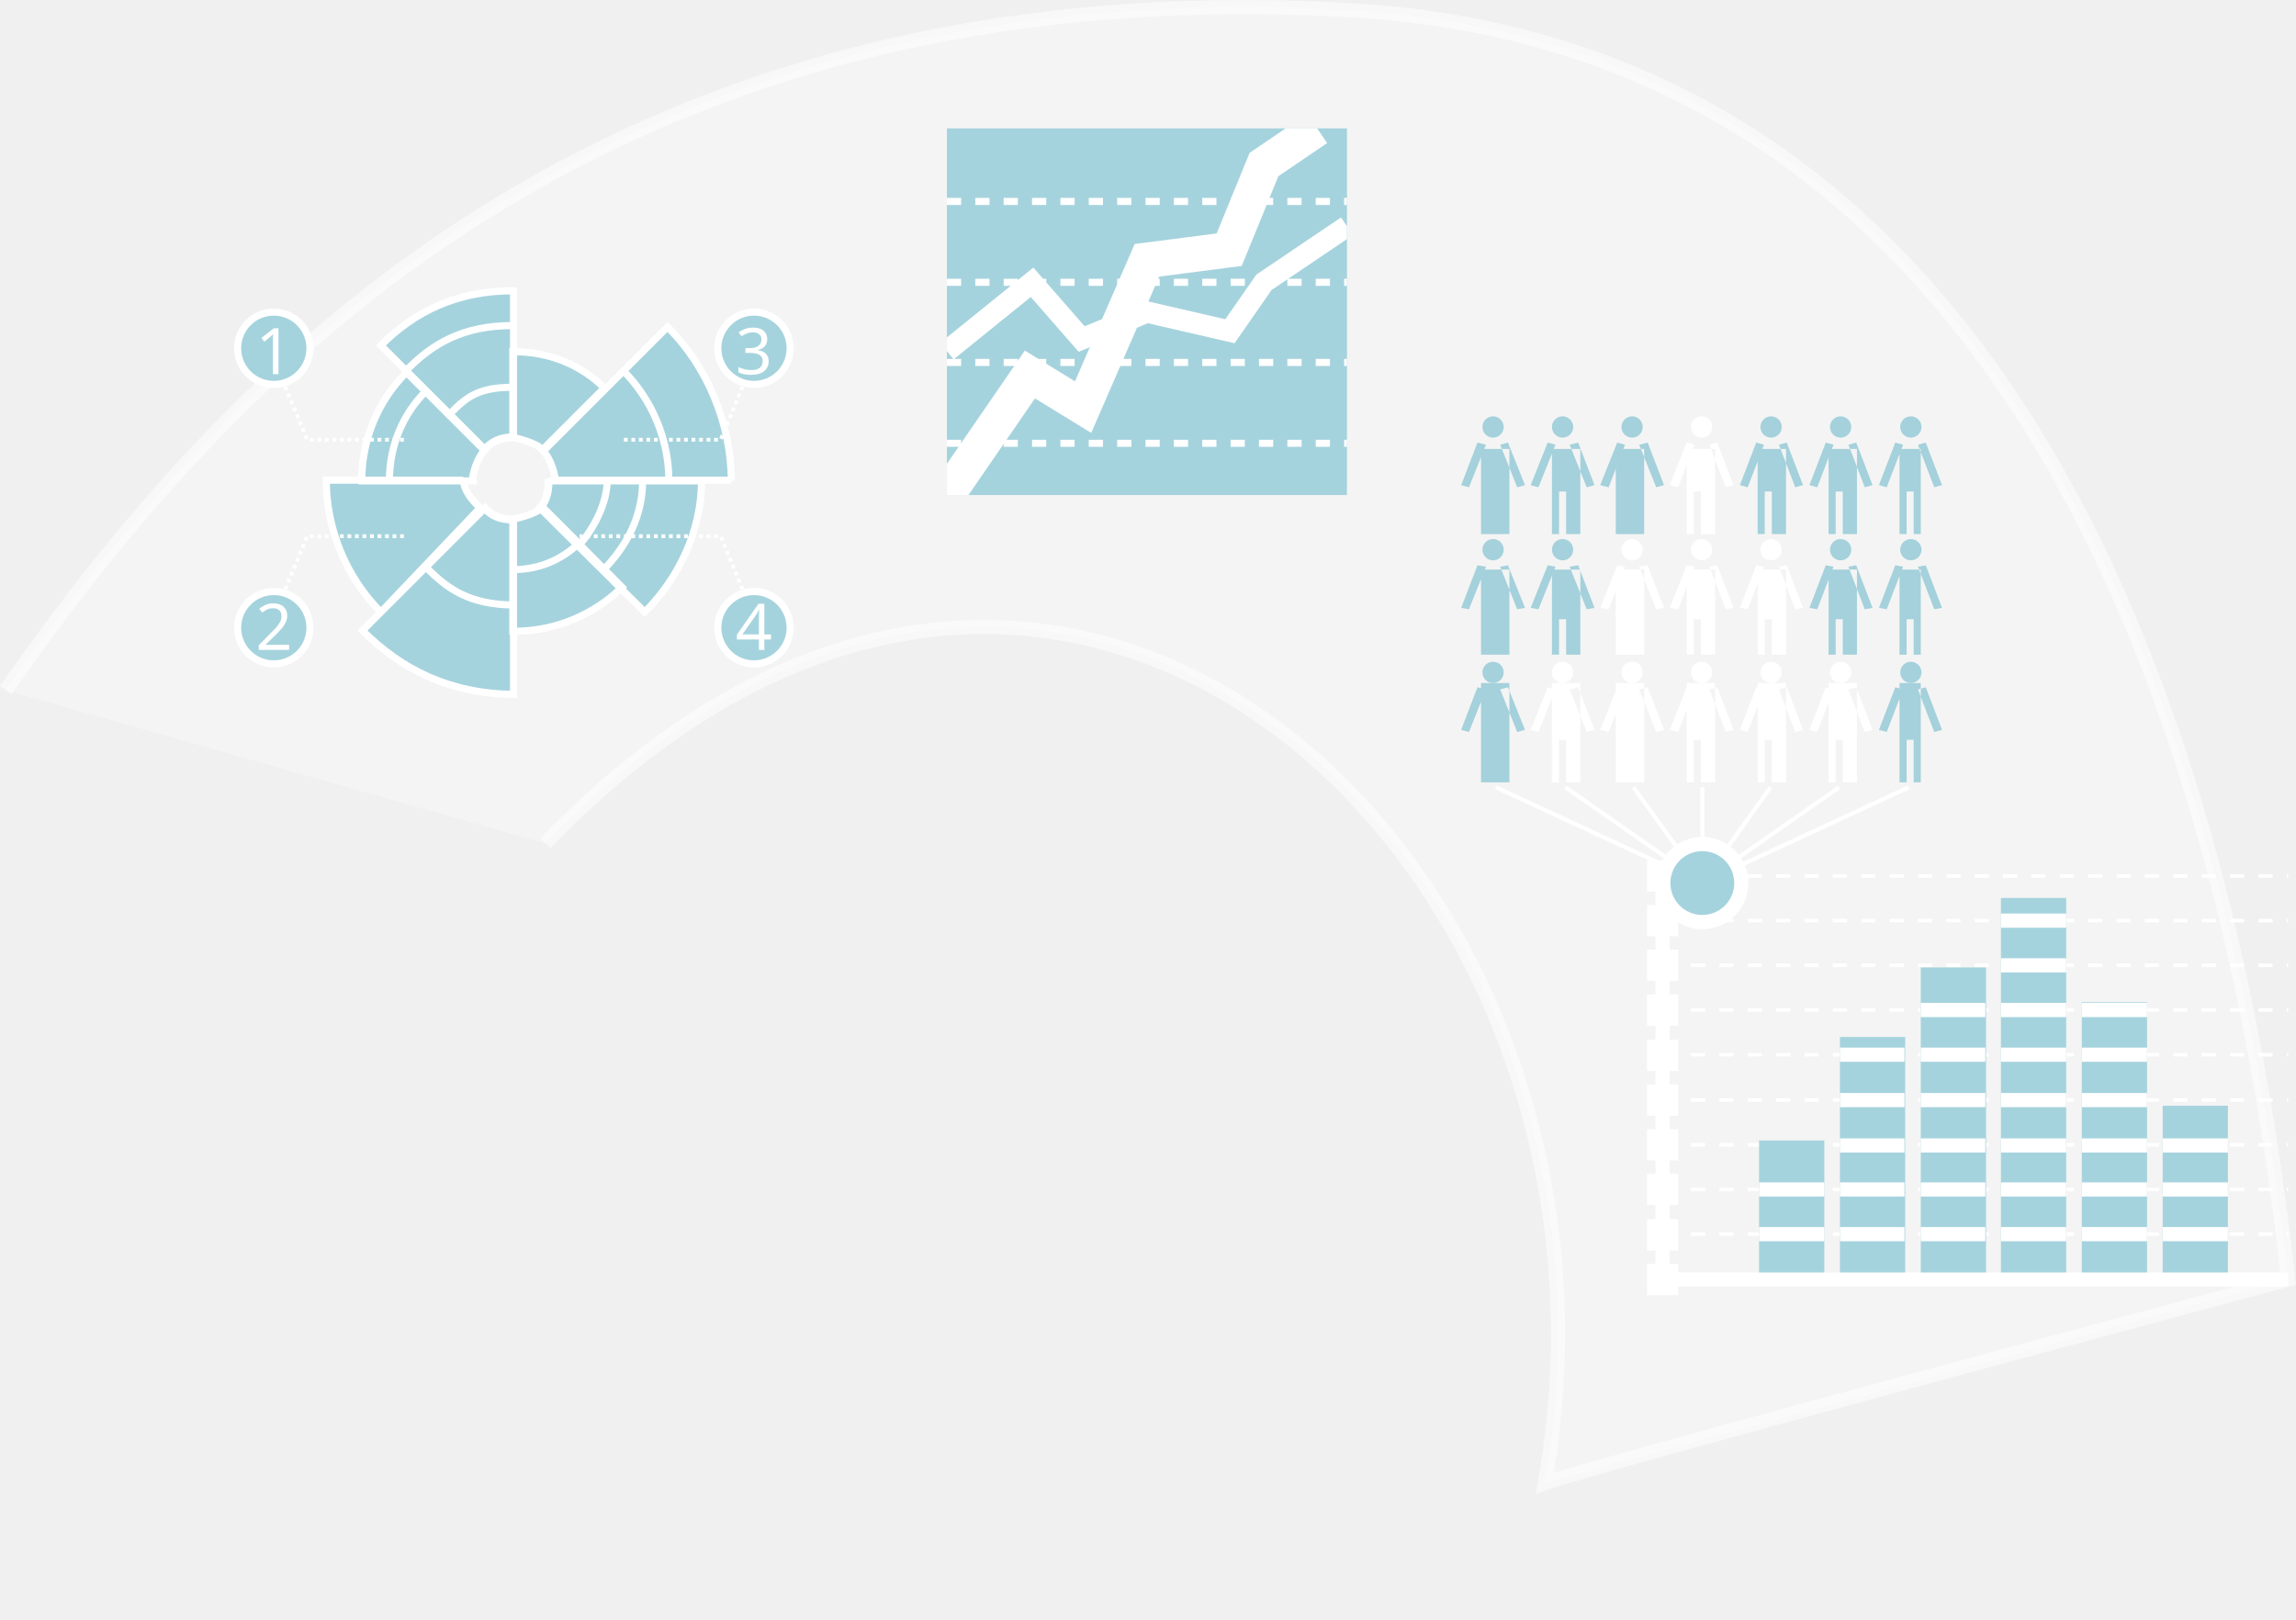
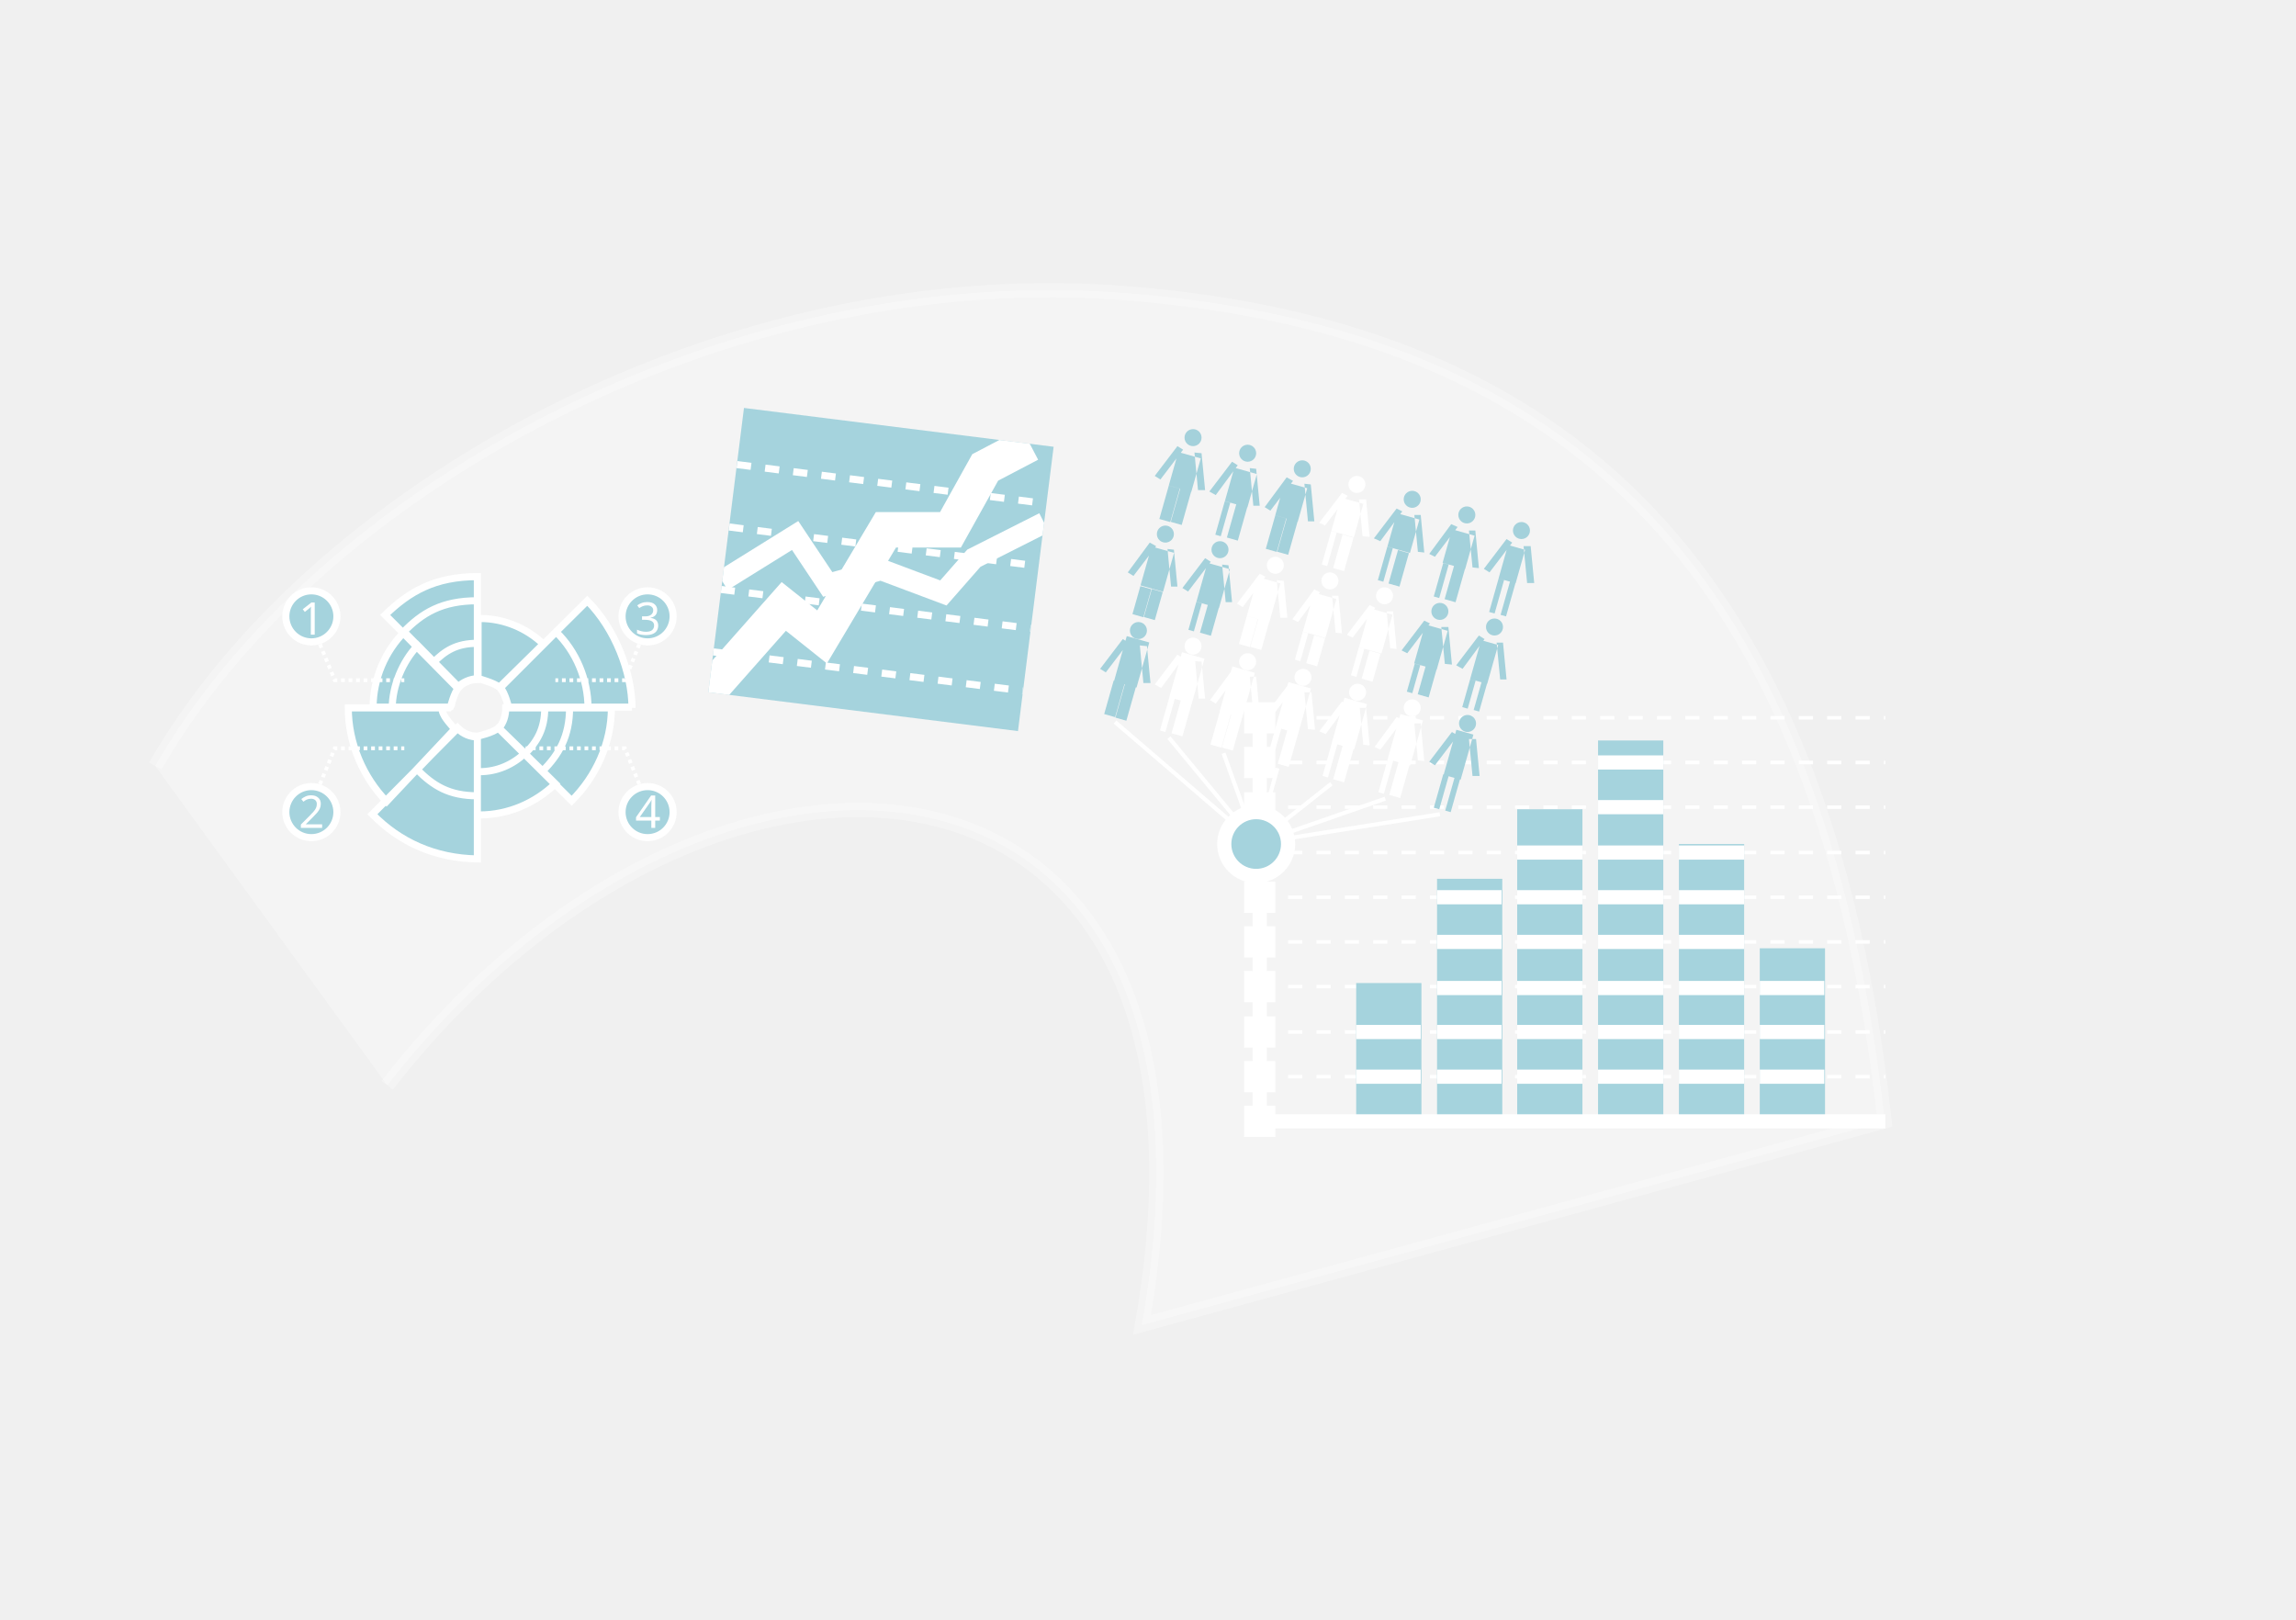
<svg xmlns="http://www.w3.org/2000/svg" xmlns:xlink="http://www.w3.org/1999/xlink" viewBox="0 0 323.7 228.3" enable-background="new 0 0 323.7 228.3">
-   <path opacity=".3" fill="#fff" d="M.8 97.3c30.9-44.2 83.5-101.6 189-95.9 94.1 5 124.2 100.9 132.8 179l-104.8 28.7c15.4-86.8-68-166.1-140.9-90.2" />
-   <path opacity=".5" stroke="#fff" stroke-width="2" stroke-miterlimit="10" d="M.8 97.3c30.9-44.2 83.5-101.6 189-95.9 94.1 5 124.2 100.9 132.8 179 0 0-98.6 26.4-104.8 28.7 15.4-86.8-68-166.1-140.9-90.2" fill="none" />
+   <path opacity=".3" fill="#fff" d="M21.9 108c22-38.4 79.8-71.5 137.6-66.6 61.5 5.1 97.7 38.6 106.2 116.7l-104.7 28.7c15.4-86.8-60.5-92.8-106.4-33.8" />
+   <path opacity=".3" stroke="#fff" stroke-width="2" stroke-miterlimit="10" d="M21.9 108c22-38.4 79.8-71.5 137.6-66.6 61.5 5.1 97.7 38.6 106.2 116.7l-104.7 28.7c15.4-86.8-60.5-92.8-106.4-33.8" fill="none" />
  <g fill="#A5D3DD" stroke="#fff" stroke-miterlimit="10">
-     <path d="M51.1 88.9c5.5 5.5 12.3 8.9 21.3 9v-24.7c-2 0-3-.6-4-1.6l-17.3 17.3zM103.1 67.8c0-8-3.4-16.2-9-21.7l-17.5 17.5c1 1 1.6 3.1 1.7 4.1h24.8zM72.3 41c-8 0-13.9 3-18.6 7.7l14.6 14.6c1-1 2.1-1.7 4.1-1.7v-20.6zM98.9 67.8h-21.6v-.3c0 1.6-.2 3-1.2 4.1l14.8 14.7c4.8-4.8 8-11.5 8-18.5zM65.3 67.4v.3h-19.3c0 7 2.9 13.8 7.7 18.6l14-14.7c-1.1-1-2.4-2.5-2.4-4.2zM72.3 45.9c-7 0-11.3 2.5-15.1 6.4l11.1 11.1c1-1 2.1-1.7 4.1-1.7v-15.8zM94.3 67.8c0-6-2.5-11.6-6.4-15.5l-11.3 11.3c1 1 1.6 3.1 1.7 4.1h16zM76.5 71.5c-1 1.1-4.2 1.7-4.2 1.7v15.8h.2c5.9 0 11.3-2.4 15.2-6.2l-11.2-11.3zM68.3 63.5l-11-11c-3.9 3.9-6.3 9.3-6.3 15.3h15.6c0-1 .7-3.3 1.7-4.3zM76.5 63.4l8.7-8.7c-3.2-3.2-7.7-5.1-12.6-5.1h-.3v12c0 .1 3.2.7 4.2 1.8zM90.6 67.8h-13.3v-.3c0 1.6-.2 3-1.2 4.1l8.9 8.8c3.3-3.3 5.6-7.6 5.6-12.6zM68.3 63.5l-8.3-8.3c-3.2 3.2-5.1 7.6-5.1 12.6h11.8c-.1-1 .6-3.3 1.6-4.3zM60 79.9c3.2 3.3 6.3 5.3 12.3 5.4v-12c-2 0-3-.6-4-1.6l-8.3 8.2zM72.3 54.6c-5 0-6.7 1.5-9 3.9l4.9 4.9c1-1 2.1-1.7 4.1-1.7v-7.1zM85.6 67.8h-8.2v-.3c0 1.6-.2 3-1.2 4.1l5.4 5.3c2.2-2.4 4-6.1 4-9.1zM76.5 71.5c-1 1.1-4.2 1.7-4.2 1.7v7.1h.2c3.5 0 6.7-1.4 9.1-3.7l-5.1-5.1z" />
+     <path d="M52.5 114.8c3.8 3.9 8.8 6.2 14.8 6.3v-17.2c-1 0-2-.4-2.8-1.2l-12 12.1zM89.1 99.8c0-5-2.4-11.2-6.3-15.1l-12.3 12.2c.7.7 1.2 2.8 1.2 2.8h17.4zM67.3 81.3c-6 0-9.6 2.1-13 5.4l10.2 10.2c.7-.7 1.8-1.2 2.8-1.2v-14.4zM86.2 99.8h-14.9c0 1.1-.3 2.1-1 2.9l10.3 10.2c3.4-3.4 5.6-8.1 5.6-13.1zM62.3 99.8h-13.2c0 5 2.1 9.8 5.4 13.2l9.6-10.2c-.7-.9-1.8-1.9-1.8-3zM67.3 84.7c-5 0-7.8 1.7-10.5 4.5l7.7 7.8c.7-.7 1.8-1.2 2.8-1.2v-11.1zM82.9 99.8c0-4-1.7-8-4.5-10.7l-7.9 7.9c.7.7 1.2 2.8 1.2 2.8h11.2zM70.3 102.6c-.7.7-3 1.2-3 1.2v11.1h.3c4.1 0 7.9-1.7 10.7-4.4l-8-7.9zM64.7 96.9l-7.7-7.8c-2.7 2.7-4.4 6.6-4.4 10.6h10.9c0 .1.5-2.1 1.2-2.8zM70.4 96.9l6.2-6.1c-2.3-2.2-5.5-3.6-8.9-3.6h-.3v8.4c-.1.1 2.2.6 3 1.3zM80.3 99.8h-9c0 1.1-.3 2.1-1 2.9l6.2 6c2.3-2.3 3.8-4.9 3.8-8.9zM64.7 96.9l-5.8-5.9c-2.2 2.3-3.6 5.8-3.6 8.8h8.3c-.1 0 .4-2.2 1.1-2.9zM58.8 108.5c2.3 2.3 4.5 3.7 8.5 3.7v-8.4c-1 0-2-.4-2.8-1.2l-5.7 5.9zM67.3 90.7c-3 0-4.6 1.1-6.2 2.7l3.4 3.5c.7-.7 1.8-1.2 2.8-1.2v-5zM76.8 99.8h-5.5c0 1.1-.3 2.1-1 2.9l3.7 3.6c1.7-1.7 2.8-3.5 2.8-6.5zM70.3 102.6c-.7.7-3 1.2-3 1.2v5h.3c2.5 0 4.7-1 6.4-2.6l-3.7-3.6z" />
  </g>
-   <path stroke="#fff" stroke-width=".53" stroke-miterlimit="10" stroke-dasharray="0.53,0.53,0.53" fill="none" d="M38.6 50.6l4.7 11.4h13.9" />
-   <circle fill="#A5D3DD" stroke="#fff" stroke-miterlimit="10" cx="38.6" cy="49.1" r="5.1" />
-   <text transform="translate(36.041 52.753)" fill="#fff" font-family="'OpenSans-Bold'" font-size="9.056">1</text>
-   <path stroke="#fff" stroke-width=".53" stroke-miterlimit="10" stroke-dasharray="0.53,0.53,0.53" fill="none" d="M38.6 87l4.7-11.4h13.9" />
-   <circle fill="#A5D3DD" stroke="#fff" stroke-miterlimit="10" cx="38.6" cy="88.5" r="5.1" />
-   <text transform="translate(36.041 91.629)" fill="#fff" font-family="'OpenSans-Bold'" font-size="9.056">2</text>
-   <path stroke="#fff" stroke-width=".53" stroke-miterlimit="10" stroke-dasharray="0.53,0.53,0.53" fill="none" d="M106.3 50.6l-4.7 11.4h-13.9" />
-   <circle fill="#A5D3DD" stroke="#fff" stroke-miterlimit="10" cx="106.3" cy="49.1" r="5.1" />
-   <text transform="translate(103.699 52.753)" fill="#fff" font-family="'OpenSans-Bold'" font-size="9.056">3</text>
-   <path stroke="#fff" stroke-width=".53" stroke-miterlimit="10" stroke-dasharray="0.53,0.53,0.53" fill="none" d="M106.3 87l-4.7-11.4h-19.9" />
-   <circle fill="#A5D3DD" stroke="#fff" stroke-miterlimit="10" cx="106.3" cy="88.5" r="5.1" />
-   <text transform="translate(103.699 91.629)" fill="#fff" font-family="'OpenSans-Bold'" font-size="9.056">4</text>
+   <path stroke="#fff" stroke-width=".53" stroke-miterlimit="10" stroke-dasharray="0.53,0.53,0.53" fill="none" d="M43.9 87.9l3.3 8h9.8" />
+   <circle fill="#A5D3DD" stroke="#fff" stroke-miterlimit="10" cx="43.9" cy="86.9" r="3.6" />
+   <text transform="translate(42.119 89.479)" fill="#fff" font-family="'OpenSans-Bold'" font-size="6.346">1</text>
+   <path stroke="#fff" stroke-width=".53" stroke-miterlimit="10" stroke-dasharray="0.53,0.53,0.53" fill="none" d="M43.9 113.5l3.3-8h9.8" />
+   <circle fill="#A5D3DD" stroke="#fff" stroke-miterlimit="10" cx="43.9" cy="114.5" r="3.6" />
+   <text transform="translate(42.119 116.722)" fill="#fff" font-family="'OpenSans-Bold'" font-size="6.346">2</text>
+   <path stroke="#fff" stroke-width=".53" stroke-miterlimit="10" stroke-dasharray="0.53,0.53,0.53" fill="none" d="M91.3 87.9l-3.2 8h-9.8" />
+   <circle fill="#A5D3DD" stroke="#fff" stroke-miterlimit="10" cx="91.3" cy="86.9" r="3.6" />
+   <text transform="translate(89.53 89.479)" fill="#fff" font-family="'OpenSans-Bold'" font-size="6.346">3</text>
+   <path stroke="#fff" stroke-width=".53" stroke-miterlimit="10" stroke-dasharray="0.53,0.53,0.53" fill="none" d="M91.3 113.5l-3.2-8h-14" />
+   <circle fill="#A5D3DD" stroke="#fff" stroke-miterlimit="10" cx="91.3" cy="114.5" r="3.6" />
+   <text transform="translate(89.53 116.722)" fill="#fff" font-family="'OpenSans-Bold'" font-size="6.346">4</text>
  <defs>
-     <path id="a" d="M133.5 18.1h56.4v51.7h-56.4z" />
+     <path id="a" d="M104.888 57.516l43.657 5.474-5.026 40.085-43.657-5.474z" />
  </defs>
  <clipPath id="b">
    <use xlink:href="#a" overflow="visible" />
  </clipPath>
-   <path clip-path="url(#b)" fill="#A5D3DD" d="M133.5 18.1h56.4v51.7h-56.4z" />
-   <path clip-path="url(#b)" stroke="#fff" stroke-miterlimit="10" stroke-dasharray="2,2,2" fill="none" d="M133.5 62.5h56.4M133.5 51.1h56.4M133.5 39.8h56.4M133.5 28.4h56.4" />
-   <path clip-path="url(#b)" stroke="#fff" stroke-width="3" stroke-miterlimit="10" fill="none" d="M133.5 49.5l12-9.7 7 8 9.2-3.8 11.7 2.7 4.8-6.9 11.7-7.9" />
-   <path clip-path="url(#b)" stroke="#fff" stroke-width="5" stroke-miterlimit="10" fill="none" d="M133.5 69.8l11.7-17 7.5 4.6 9-20.7 11.6-1.5 4.9-12 7.5-5.1" />
-   <path fill="#fff" stroke="#fff" stroke-width=".5" stroke-miterlimit="10" stroke-dasharray="2,2,2" d="M234.4 174h88.2M234.4 167.7h88.2M234.4 161.4h88.2M234.4 155.1h88.2M234.4 148.7h88.2M234.4 142.4h88.2M234.4 136.1h88.2M234.4 129.8h88.2M234.4 123.5h88.2" />
-   <path fill="#fff" stroke="#fff" stroke-width="2" stroke-miterlimit="10" d="M233.2 122.3h2.4v2.4h-2.4zM233.2 128.6h2.4v2.4h-2.4zM233.2 134.9h2.4v2.4h-2.4zM233.2 141.2h2.4v2.4h-2.4zM233.2 147.6h2.4v2.4h-2.4zM233.2 153.9h2.4v2.4h-2.4zM233.2 160.2h2.4v2.4h-2.4zM233.2 166.5h2.4v2.4h-2.4zM233.2 172.9h2.4v2.4h-2.4zM233.2 179.2h2.4v2.4h-2.4z" />
-   <path fill="#A5D3DD" d="M248 160.8h9.2v19.5h-9.2zM259.4 146.2h9.2v34.2h-9.2zM270.8 136.4h9.2v44h-9.2zM282.1 126.6h9.2v53.7h-9.2zM293.5 141.3h9.2v39.1h-9.2zM304.9 155.9h9.2v24.4h-9.2z" />
-   <path stroke="#fff" stroke-width="2" stroke-miterlimit="10" fill="none" d="M248 174h9.2M248 167.7h9.2M259.4 174h9.1M259.4 167.7h9.1M259.4 161.5h9.1M259.4 148.7h9.1M259.4 155.1h9.1M270.8 174h9.1M270.8 167.7h9.1M270.8 161.5h9.1M270.8 148.7h9.1M270.8 142.4h9.1M270.8 155.1h9.1M282.1 174h9.2M282.1 167.7h9.2M282.1 161.5h9.2M282.1 148.7h9.2M282.1 142.4h9.2M282.1 136.1h9.2M282.1 129.8h9.2M282.1 155.1h9.2M293.5 174h9.2M293.5 167.7h9.2M293.5 161.5h9.2M304.9 174h9.2M304.9 167.7h9.2M304.9 161.5h9.2M293.5 148.7h9.2M293.5 142.4h9.2M293.5 155.1h9.2M234.4 123.5v56.9h88.2" />
+   <path clip-path="url(#b)" fill="#A5D3DD" d="M104.888 57.516l43.657 5.474-5.026 40.085-43.657-5.474z" />
+   <path clip-path="url(#b)" stroke="#fff" stroke-miterlimit="10" stroke-dasharray="2,2,2" fill="none" d="M100.5 91.9l43.7 5.5M101.6 83.1l43.7 5.5M102.8 74.3l43.6 5.5M103.9 65.5l43.6 5.5" />
+   <path clip-path="url(#b)" stroke="#fff" stroke-width="3" stroke-miterlimit="10" fill="none" d="M101.8 81.9l10.3-6.4 4.6 6.9 7.5-2.1 8.8 3.3 4.3-4.9 9.9-5" />
+   <path clip-path="url(#b)" stroke="#fff" stroke-width="5" stroke-miterlimit="10" fill="none" d="M99.8 97.6l10.7-12.1 5.4 4.3 9-15.1h9.1l4.9-8.8 6.3-3.3" />
+   <path fill="#fff" stroke="#fff" stroke-width=".5" stroke-miterlimit="10" stroke-dasharray="2,2,2" d="M177.6 151.8h88.2M177.6 145.5h88.2M177.6 139.1h88.2M177.6 132.8h88.2M177.6 126.5h88.2M177.6 120.2h88.2M177.6 113.8h88.2M177.6 107.5h88.2M177.6 101.2h88.2" />
+   <path fill="#fff" stroke="#fff" stroke-width="2" stroke-miterlimit="10" d="M176.4 100h2.4v2.4h-2.4zM176.4 106.3h2.4v2.4h-2.4zM176.4 112.7h2.4v2.4h-2.4zM176.4 119h2.4v2.4h-2.4zM176.4 125.3h2.4v2.4h-2.4zM176.4 131.6h2.4v2.4h-2.4zM176.4 137.9h2.4v2.4h-2.4zM176.4 144.3h2.4v2.4h-2.4zM176.4 150.6h2.4v2.4h-2.4zM176.4 156.9h2.4v2.4h-2.4z" />
+   <path fill="#A5D3DD" d="M191.2 138.6h9.2v19.5h-9.2zM202.6 123.9h9.2v34.2h-9.2zM213.9 114.1h9.2v44h-9.2zM225.3 104.4h9.2v53.7h-9.2zM236.7 119h9.2v39.1h-9.2zM248.1 133.7h9.2v24.4h-9.2z" />
+   <path stroke="#fff" stroke-width="2" stroke-miterlimit="10" fill="none" d="M191.2 151.8h9.1M191.2 145.5h9.1M202.6 151.8h9.1M202.6 145.5h9.1M202.6 139.3h9.1M202.6 126.5h9.1M202.6 132.8h9.1M213.9 151.8h9.2M213.9 145.5h9.2M213.9 139.3h9.2M213.9 126.5h9.2M213.9 120.2h9.2M213.9 132.8h9.2M225.3 151.8h9.2M225.3 145.5h9.2M225.3 139.3h9.2M225.3 126.5h9.2M225.3 120.2h9.2M225.3 113.8h9.2M225.3 107.5h9.2M225.3 132.8h9.2M236.7 151.8h9.2M236.7 145.5h9.2M236.7 139.3h9.2M248.1 151.8h9.1M248.1 145.5h9.1M248.1 139.3h9.1M236.7 126.5h9.2M236.7 120.2h9.2M236.7 132.8h9.2M177.6 101.2v56.9h88.2" />
  <g fill="#A4D1DB">
-     <circle cx="210.5" cy="94.8" r="1.5" />
-     <path d="M207.1 103.2l-1.1-.3 2.3-6 1.2.3zM213.9 103.2l1.1-.3-2.4-6-1.1.3zM208.8 96.3h4v8h-4zM208.8 104.3h2v6h-2zM210.8 104.3h2v6h-2z" />
+     <circle cx="160.5" cy="88.9" r="1.2" />
+     <path d="M155.9 94.8l-.8-.5 3.2-4.2.8.5zM161.2 96.3h1l-.5-5.2-1-.1zM158.856 89.685l3.175.898-1.797 6.351-3.175-.898zM157.008 95.958l1.54.436-1.334 4.715-1.54-.436zM158.593 96.463l1.54.436-1.334 4.715-1.54-.436z" />
  </g>
  <g fill="#fff">
-     <circle cx="220.3" cy="94.8" r="1.5" />
-     <path d="M216.9 103.2l-1.1-.3 2.4-6 1.1.3zM223.7 103.2l1.1-.3-2.3-6-1.2.3zM218.8 96.3h4v8h-4zM218.8 104.3h1v6h-1zM220.8 104.3h2v6h-2z" />
+     <circle cx="168.2" cy="91.1" r="1.2" />
+     <path d="M163.7 97l-.9-.5 3.2-4.2.8.5zM169 98.5h.9l-.5-5.2-.9-.1zM166.64 91.96l3.175.898-1.797 6.351-3.175-.898zM164.87 98.268l.77.218-1.334 4.715-.77-.218zM166.5 98.669l1.54.436-1.334 4.715-1.54-.436z" />
  </g>
  <g fill="#fff">
-     <circle cx="230.1" cy="94.8" r="1.5" />
-     <path d="M226.8 103.2l-1.2-.3 2.4-6 1.1.3zM233.5 103.2l1.1-.3-2.3-6-1.2.3zM227.8 96.3h4v8h-4zM227.8 104.3h2v6h-2zM229.8 104.3h2v6h-2z" />
+     <circle cx="175.9" cy="93.3" r="1.2" />
+     <path d="M171.4 99.2l-.8-.5 3.1-4.2.9.4zM176.7 100.6l.9.1-.5-5.3h-.9zM173.741 93.962l3.175.898-1.797 6.351-3.175-.898zM171.989 100.263l1.54.436-1.334 4.715-1.54-.436zM173.601 100.671l1.54.436-1.334 4.715-1.54-.436z" />
  </g>
  <g fill="#fff">
-     <circle cx="239.9" cy="94.8" r="1.5" />
-     <path d="M236.6 103.2l-1.2-.3 2.4-6 1.1.3zM243.3 103.2l1.1-.3-2.3-6-1.1.3zM237.8 96.3h4v8h-4zM237.8 104.3h1v6h-1zM239.8 104.3h2v6h-2z" />
+     <circle cx="183.7" cy="95.5" r="1.2" />
+     <path d="M179.1 101.3l-.8-.4 3.2-4.2.8.4zM184.4 102.8l1 .1-.5-5.3h-1zM181.648 96.169l3.175.898-1.797 6.351-3.175-.898zM179.879 102.476l.77.218-1.334 4.715-.77-.218zM181.481 102.973l1.54.436-1.334 4.715-1.54-.436z" />
  </g>
  <g fill="#fff">
-     <circle cx="249.7" cy="94.8" r="1.5" />
-     <path d="M246.4 103.2l-1.1-.3 2.3-6 1.1.3zM253.1 103.2l1.1-.3-2.3-6-1.1.3zM247.8 96.3h4v8h-4zM247.8 104.3h1v6h-1zM249.8 104.3h2v6h-2z" />
+     <circle cx="191.4" cy="97.6" r="1.2" />
+     <path d="M186.9 103.5l-.9-.4 3.2-4.2.8.4zM192.2 105l.9.1-.5-5.3h-.9zM189.555 98.375l3.175.898-1.797 6.351-3.175-.898zM187.786 104.682l.77.218-1.334 4.715-.77-.218zM189.292 105.152l1.54.436-1.334 4.715-1.54-.436z" />
  </g>
  <g fill="#fff">
-     <circle cx="259.5" cy="94.8" r="1.5" />
-     <path d="M256.2 103.2l-1.1-.3 2.3-6 1.1.3zM262.9 103.2l1.1-.3-2.3-6-1.1.3zM257.8 96.3h4v8h-4zM257.8 104.3h1v6h-1zM259.8 104.3h2v6h-2z" />
+     <circle cx="199.1" cy="99.8" r="1.2" />
+     <path d="M194.6 105.7l-.8-.4 3.1-4.2.9.4zM199.9 107.2l.9.1-.5-5.3h-.9zM197.435 100.677l3.175.898-1.797 6.351-3.175-.898zM195.666 106.984l.77.218-1.334 4.715-.77-.218zM197.199 107.358l1.54.436-1.334 4.715-1.54-.436z" />
  </g>
  <g fill="#A4D1DB">
-     <circle cx="269.4" cy="94.8" r="1.5" />
-     <path d="M266 103.2l-1.1-.3 2.3-6 1.1.3zM272.7 103.2l1.1-.3-2.3-6-1.1.3zM267.8 96.3h3v8h-3zM267.8 104.3h1v6h-1zM269.8 104.3h1v6h-1z" />
+     <circle cx="206.9" cy="102" r="1.2" />
+     <path d="M202.3 107.9l-.8-.5 3.2-4.2.8.5zM207.6 109.4h1l-.5-5.2h-1zM205.324 102.89l2.405.68-1.797 6.351-2.405-.68zM203.476 109.163l.77.218-1.334 4.715-.77-.218zM205.088 109.572l.77.218-1.334 4.715-.77-.218z" />
  </g>
  <g fill="#A4D1DB">
-     <circle cx="210.5" cy="77.5" r="1.5" />
-     <path d="M207.1 85.9l-1.1-.2 2.3-6 1.2.2zM213.9 85.9l1.1-.2-2.4-6-1.1.2zM208.8 80.3h4v7h-4zM208.8 87.3h2v5h-2zM210.8 87.3h2v5h-2z" />
+     <circle cx="164.3" cy="75.3" r="1.2" />
+     <path d="M159.8 81.2l-.8-.5 3.1-4.2.9.5zM165.1 82.7h.9l-.5-5.2-.9-.1zM162.349 77.049l3.175.898-1.552 5.485-3.175-.898zM160.774 82.64l1.54.436-1.116 3.945-1.54-.436zM162.386 83.048l1.54.436-1.116 3.945-1.54-.436z" />
  </g>
  <g fill="#A4D1DB">
-     <circle cx="220.3" cy="77.5" r="1.5" />
-     <path d="M216.9 85.9l-1.1-.2 2.4-6 1.1.2zM223.7 85.9l1.1-.2-2.3-6-1.2.2zM218.8 80.3h4v7h-4zM218.8 87.3h1v5h-1zM220.8 87.3h2v5h-2z" />
+     <circle cx="172" cy="77.5" r="1.2" />
+     <path d="M167.5 83.4l-.8-.5 3.2-4.2.8.5zM172.8 84.9h.9l-.5-5.2-.9-.1zM170.229 79.351l3.175.898-1.552 5.485-3.175-.898zM168.663 84.853l.77.218-1.116 3.945-.77-.218zM170.293 85.254l1.54.436-1.116 3.945-1.54-.436z" />
  </g>
  <g fill="#fff">
-     <circle cx="230.1" cy="77.5" r="1.5" />
-     <path d="M226.8 85.9l-1.2-.2 2.4-6 1.1.2zM233.5 85.9l1.1-.2-2.3-6-1.2.2zM227.8 80.3h4v7h-4zM227.8 87.3h2v5h-2zM229.8 87.3h2v5h-2z" />
+     <circle cx="179.8" cy="79.7" r="1.2" />
+     <path d="M175.2 85.6l-.8-.5 3.2-4.2.8.4zM180.5 87.1h1l-.5-5.2-1-.1zM177.33 81.353l3.175.898-1.552 5.485-3.175-.898zM175.783 86.848l1.54.436-1.116 3.945-1.54-.436zM177.394 87.256l1.54.436-1.116 3.945-1.54-.436z" />
  </g>
  <g fill="#fff">
-     <circle cx="239.9" cy="77.5" r="1.5" />
-     <path d="M236.6 85.9l-1.2-.2 2.4-6 1.1.2zM243.3 85.9l1.1-.2-2.3-6-1.1.2zM237.8 80.3h4v7h-4zM237.8 87.3h1v5h-1zM239.8 87.3h2v5h-2z" />
+     <circle cx="187.5" cy="81.9" r="1.2" />
+     <path d="M183 87.7l-.8-.4 3.1-4.2.8.4zM188.3 89.2l.9.1-.5-5.3h-.9zM185.237 83.56l3.175.898-1.552 5.485-3.175-.898zM183.672 89.061l.77.218-1.116 3.945-.77-.218zM185.274 89.559l1.54.436-1.116 3.945-1.54-.436z" />
  </g>
  <g fill="#fff">
-     <circle cx="249.7" cy="77.5" r="1.5" />
-     <path d="M246.4 85.9l-1.1-.2 2.3-6 1.1.2zM253.1 85.9l1.1-.2-2.3-6-1.1.2zM247.8 80.3h4v7h-4zM247.8 87.3h1v5h-1zM249.8 87.3h2v5h-2z" />
+     <circle cx="195.2" cy="84" r="1.2" />
+     <path d="M190.7 89.9l-.8-.4 3.2-4.2.8.4zM196 91.4l.9.1-.5-5.3h-.9zM193.144 85.766l3.175.898-1.552 5.485-3.175-.898zM191.579 91.267l.77.218-1.116 3.945-.77-.218zM193.085 91.737l1.54.436-1.116 3.945-1.54-.436z" />
  </g>
  <g fill="#A4D1DB">
-     <circle cx="259.5" cy="77.5" r="1.5" />
-     <path d="M256.2 85.9l-1.1-.2 2.3-6 1.1.2zM262.9 85.9l1.1-.2-2.3-6-1.1.2zM257.8 80.3h4v7h-4zM257.8 87.3h1v5h-1zM259.8 87.3h2v5h-2z" />
+     <circle cx="203" cy="86.2" r="1.2" />
+     <path d="M198.4 92.1l-.8-.4 3.2-4.2.8.4zM203.7 93.6l1 .1-.5-5.3h-1zM200.928 88.041l3.175.898-1.552 5.485-3.175-.898zM199.459 93.569l.77.218-1.116 3.945-.77-.218zM200.992 93.944l1.54.436-1.116 3.945-1.54-.436z" />
  </g>
  <g fill="#A4D1DB">
-     <circle cx="269.4" cy="77.5" r="1.5" />
-     <path d="M266 85.9l-1.1-.2 2.3-6 1.1.2zM272.7 85.9l1.1-.2-2.3-6-1.1.2zM267.8 80.3h3v7h-3zM267.8 87.3h1v5h-1zM269.8 87.3h1v5h-1z" />
+     <circle cx="210.7" cy="88.4" r="1.2" />
+     <path d="M206.2 94.3l-.9-.5 3.2-4.2.8.5zM211.5 95.8h.9l-.5-5.2h-.9zM208.817 90.254l2.405.68-1.552 5.485-2.405-.68zM207.269 95.748l.77.218-1.116 3.945-.77-.218zM208.881 96.157l.77.218-1.116 3.945-.77-.218z" />
  </g>
  <g fill="#A4D1DB">
-     <circle cx="210.5" cy="60.2" r="1.5" />
-     <path d="M207.1 68.7l-1.1-.3 2.3-6 1.2.3zM213.9 68.7l1.1-.3-2.4-6-1.1.3zM208.8 63.3h4v6h-4zM208.8 69.3h2v6h-2zM210.8 69.3h2v6h-2z" />
+     <circle cx="168.2" cy="61.7" r="1.2" />
+     <path d="M163.6 67.6l-.8-.5 3.2-4.2.8.5zM168.9 69.1h1l-.5-5.2-1-.1zM166.115 63.73l3.175.898-1.334 4.715-3.175-.898zM164.785 68.455l1.54.436-1.334 4.715-1.54-.436zM166.397 68.863l1.54.436-1.334 4.715-1.54-.436z" />
  </g>
  <g fill="#A4D1DB">
-     <circle cx="220.3" cy="60.2" r="1.5" />
-     <path d="M216.9 68.7l-1.1-.3 2.4-6 1.1.3zM223.7 68.7l1.1-.3-2.3-6-1.2.3zM218.8 63.3h4v6h-4zM218.8 69.3h1v6h-1zM220.8 69.3h2v6h-2z" />
+     <circle cx="175.9" cy="63.9" r="1.2" />
+     <path d="M171.4 69.8l-.9-.5 3.2-4.2.8.5zM176.7 71.3h.9l-.5-5.2-.9-.1zM174.022 65.937l3.175.898-1.334 4.715-3.175-.898zM172.674 70.668l.77.218-1.334 4.715-.77-.218zM174.304 71.07l1.54.436-1.334 4.715-1.54-.436z" />
  </g>
  <g fill="#A4D1DB">
-     <circle cx="230.1" cy="60.2" r="1.5" />
-     <path d="M226.8 68.7l-1.2-.3 2.4-6 1.1.3zM233.5 68.7l1.1-.3-2.3-6-1.2.3zM227.8 63.3h4v6h-4zM227.8 69.3h2v6h-2zM229.8 69.3h2v6h-2z" />
+     <circle cx="183.6" cy="66.1" r="1.2" />
+     <path d="M179.1 72l-.8-.5 3.1-4.2.9.5zM184.4 73.5h.9l-.5-5.2-.9-.1zM181.123 67.939l3.175.898-1.334 4.715-3.175-.898zM179.794 72.663l1.54.436-1.334 4.715-1.54-.436zM181.405 73.072l1.54.436-1.334 4.715-1.54-.436z" />
  </g>
  <g fill="#fff">
-     <circle cx="239.9" cy="60.2" r="1.5" />
-     <path d="M236.6 68.7l-1.2-.3 2.4-6 1.1.3zM243.3 68.7l1.1-.3-2.3-6-1.1.3zM237.8 63.3h4v6h-4zM237.8 69.3h1v6h-1zM239.8 69.3h2v6h-2z" />
+     <circle cx="191.3" cy="68.3" r="1.2" />
+     <path d="M186.8 74.1l-.8-.4 3.2-4.2.8.4zM192.1 75.6l1 .1-.5-5.3h-1zM189.03 70.145l3.175.898-1.334 4.715-3.175-.898zM187.683 74.876l.77.218-1.334 4.715-.77-.218zM189.285 75.374l1.54.436-1.334 4.715-1.54-.436z" />
  </g>
  <g fill="#A4D1DB">
-     <circle cx="249.7" cy="60.2" r="1.5" />
-     <path d="M246.4 68.7l-1.1-.3 2.3-6 1.1.3zM253.1 68.7l1.1-.3-2.3-6-1.1.3zM247.8 63.3h4v6h-4zM247.8 69.3h1v6h-1zM249.8 69.3h2v6h-2z" />
+     <circle cx="199.1" cy="70.4" r="1.2" />
+     <path d="M194.6 76.3l-.9-.4 3.2-4.2.8.4zM199.9 77.8l.9.1-.5-5.3h-.9zM196.937 72.351l3.175.898-1.334 4.715-3.175-.898zM195.59 77.083l.77.218-1.334 4.715-.77-.218zM197.096 77.553l1.54.436-1.334 4.715-1.54-.436z" />
  </g>
  <g fill="#A4D1DB">
-     <circle cx="259.5" cy="60.2" r="1.5" />
-     <path d="M256.2 68.7l-1.1-.3 2.3-6 1.1.3zM262.9 68.7l1.1-.3-2.3-6-1.1.3zM257.8 63.3h4v6h-4zM257.8 69.3h1v6h-1zM259.8 69.3h2v6h-2z" />
+     <circle cx="206.8" cy="72.6" r="1.2" />
+     <path d="M202.3 78.5l-.8-.4 3.1-4.2.9.4zM207.6 80l.9.1-.5-5.3h-.9zM204.721 74.626l3.175.898-1.334 4.715-3.175-.898zM203.47 79.385l.77.218-1.334 4.715-.77-.218zM205.003 79.759l1.54.436-1.334 4.715-1.54-.436z" />
  </g>
  <g fill="#A4D1DB">
-     <circle cx="269.4" cy="60.2" r="1.5" />
-     <path d="M266 68.7l-1.1-.3 2.3-6 1.1.3zM272.7 68.7l1.1-.3-2.3-6-1.1.3zM267.8 63.3h3v6h-3zM267.8 69.3h1v6h-1zM269.8 69.3h1v6h-1z" />
+     <circle cx="214.5" cy="74.8" r="1.2" />
+     <path d="M210 80.7l-.8-.5 3.2-4.2.8.5zM215.3 82.2h1l-.5-5.2h-1zM212.61 76.839l2.405.68-1.334 4.715-2.405-.68zM211.28 81.564l.77.218-1.334 4.715-.77-.218zM212.892 81.972l.77.218-1.334 4.715-.77-.218z" />
  </g>
-   <path stroke="#fff" stroke-width=".574" stroke-miterlimit="10" fill="none" d="M210.9 111l24.8 11.5v2M220.7 111l16.5 11.5v2M230.3 111l8.3 11.5v2M240 111v13.5M269.1 111l-24.8 11.5v2M259.3 111l-16.5 11.5v2M249.6 111l-8.2 11.5v2" />
-   <circle fill="#A5D3DD" stroke="#fff" stroke-width="2" stroke-miterlimit="10" cx="240" cy="124.5" r="5.5" />
+   <path stroke="#fff" stroke-width=".574" stroke-miterlimit="10" fill="none" d="M157.2 101.8l17 14.6-.5 1.6M164.8 104l10.5 12.7-.5 1.6M172.5 106.2l3.9 10.8-.4 1.6M180.1 108.3l-2.5 9-.5 1.7M203 114.8l-22.1 3.5-.5 1.6M195.3 112.6l-15.5 5.4-.5 1.6M187.7 110.5l-9.1 7.2-.4 1.6" />
+   <circle fill="#A5D3DD" stroke="#fff" stroke-width="2" stroke-miterlimit="10" cx="177.1" cy="119" r="4.5" />
</svg>
